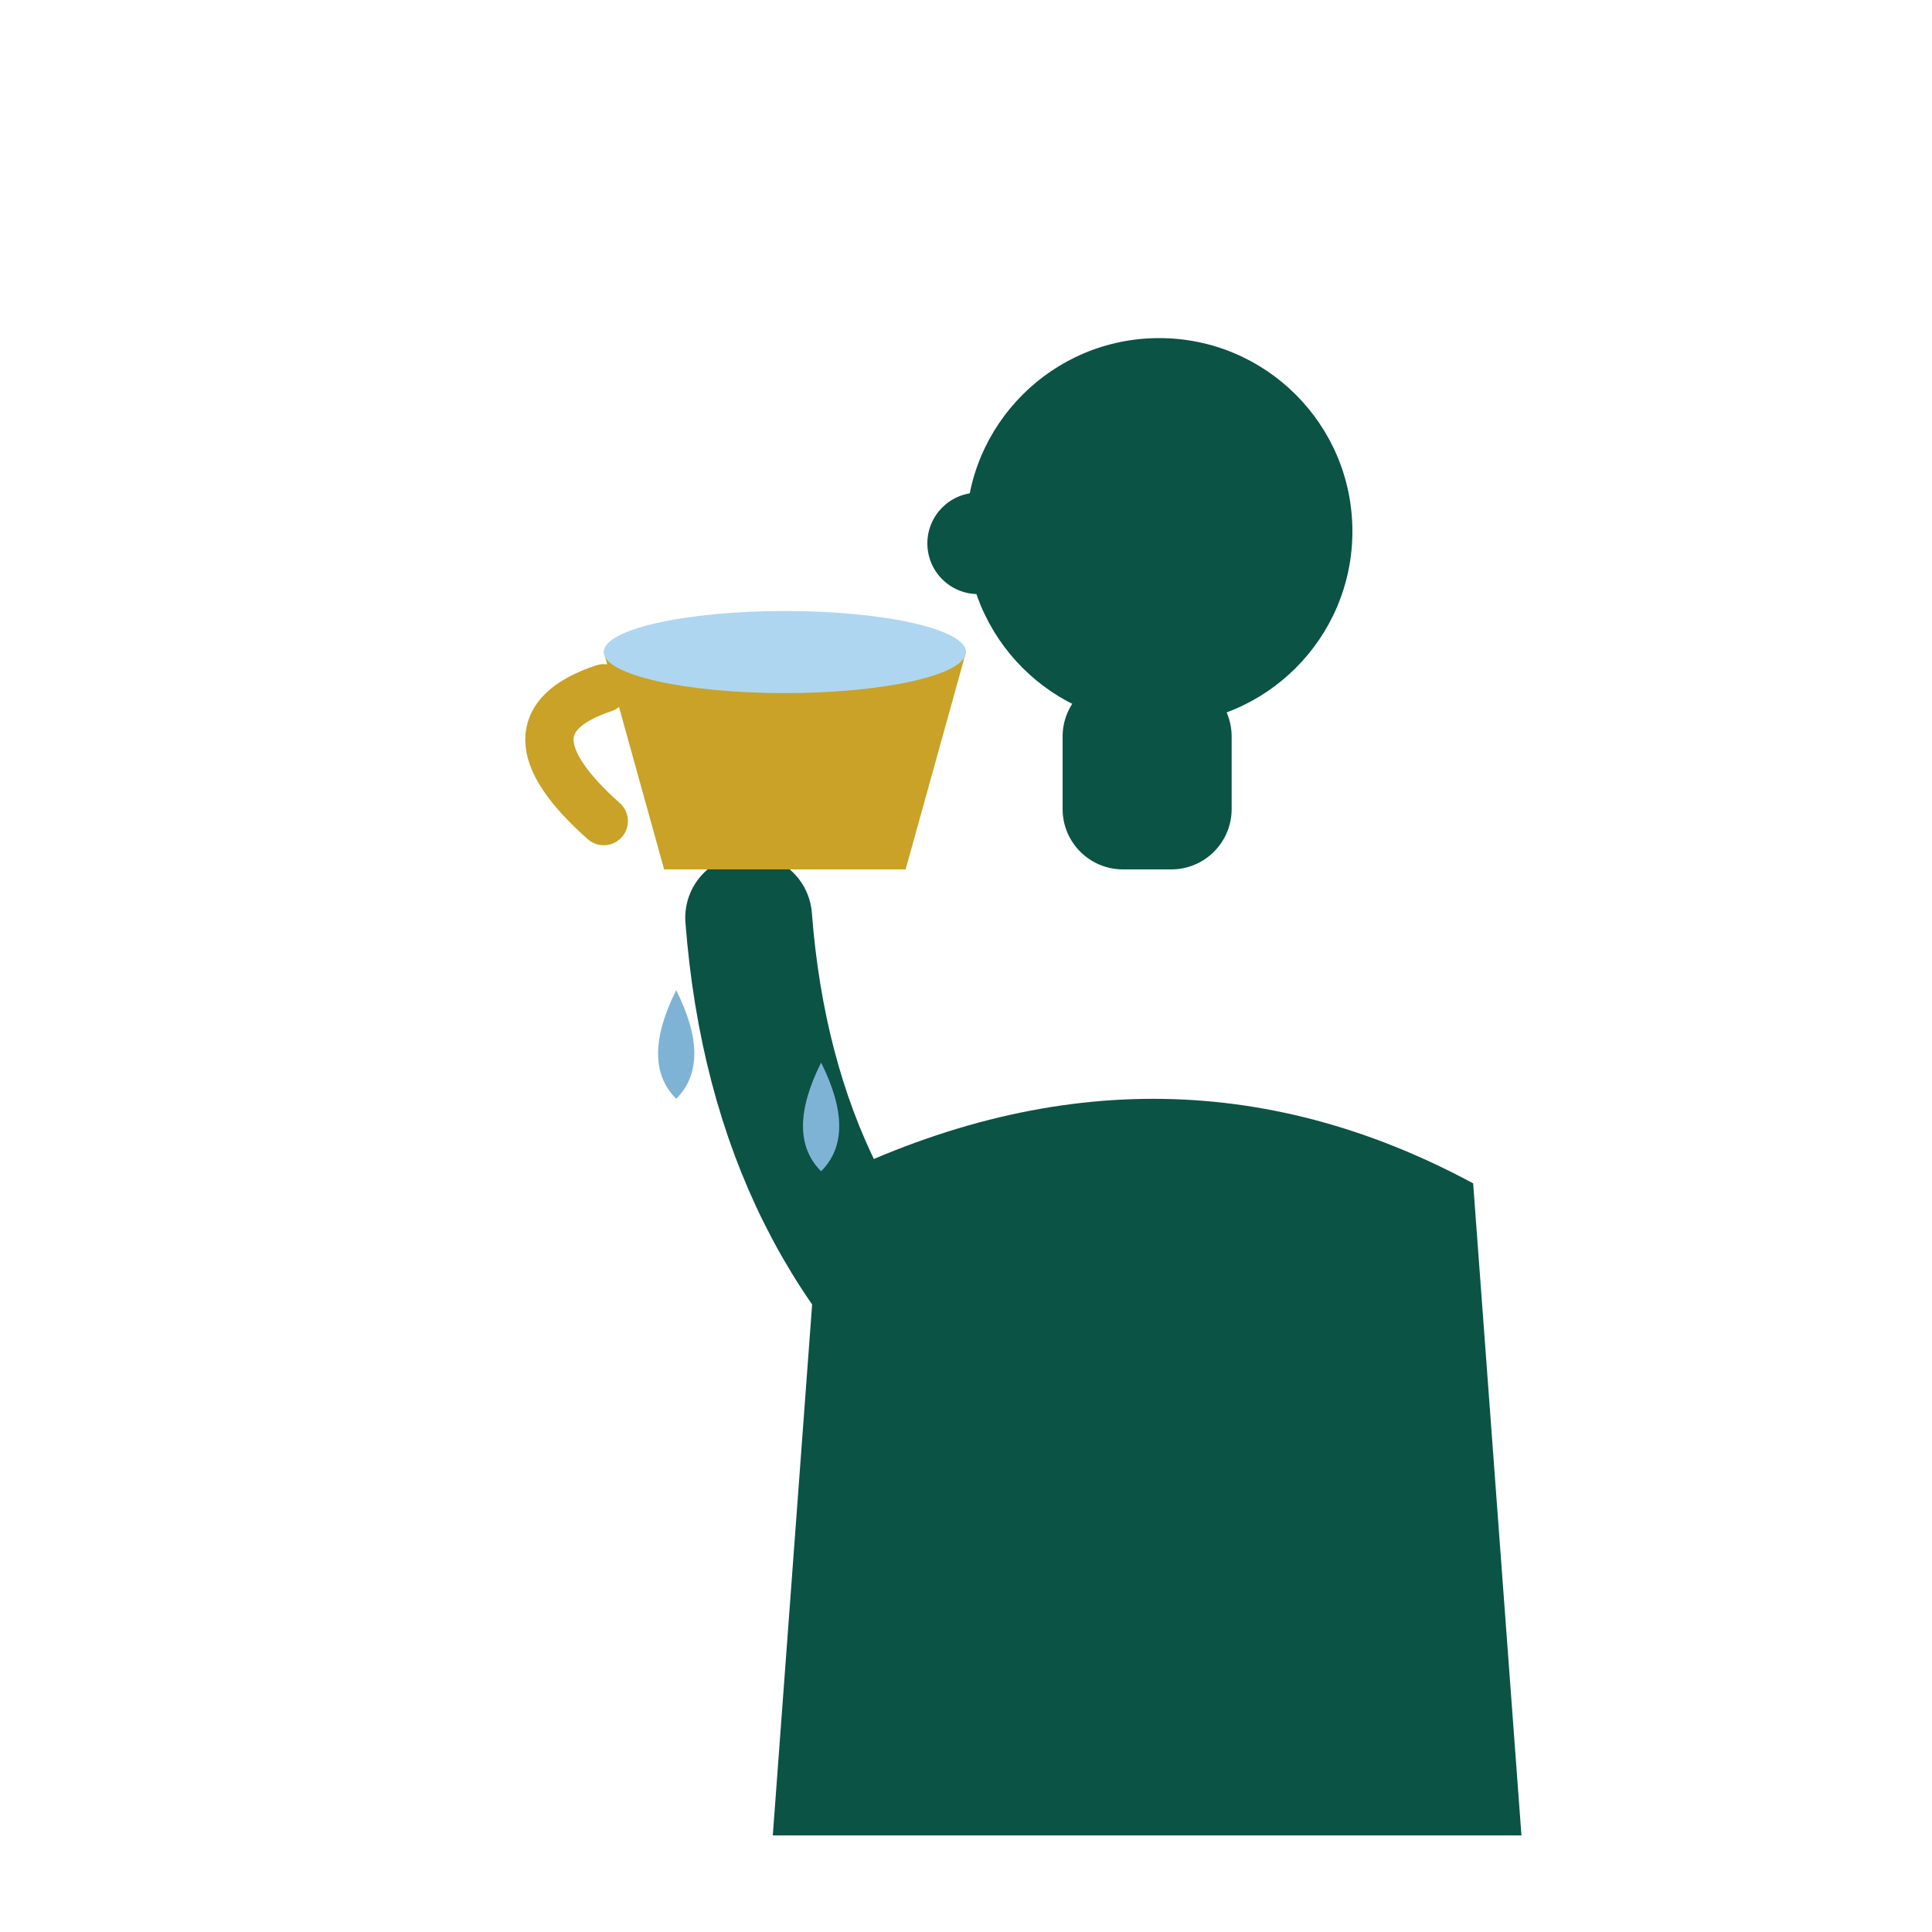
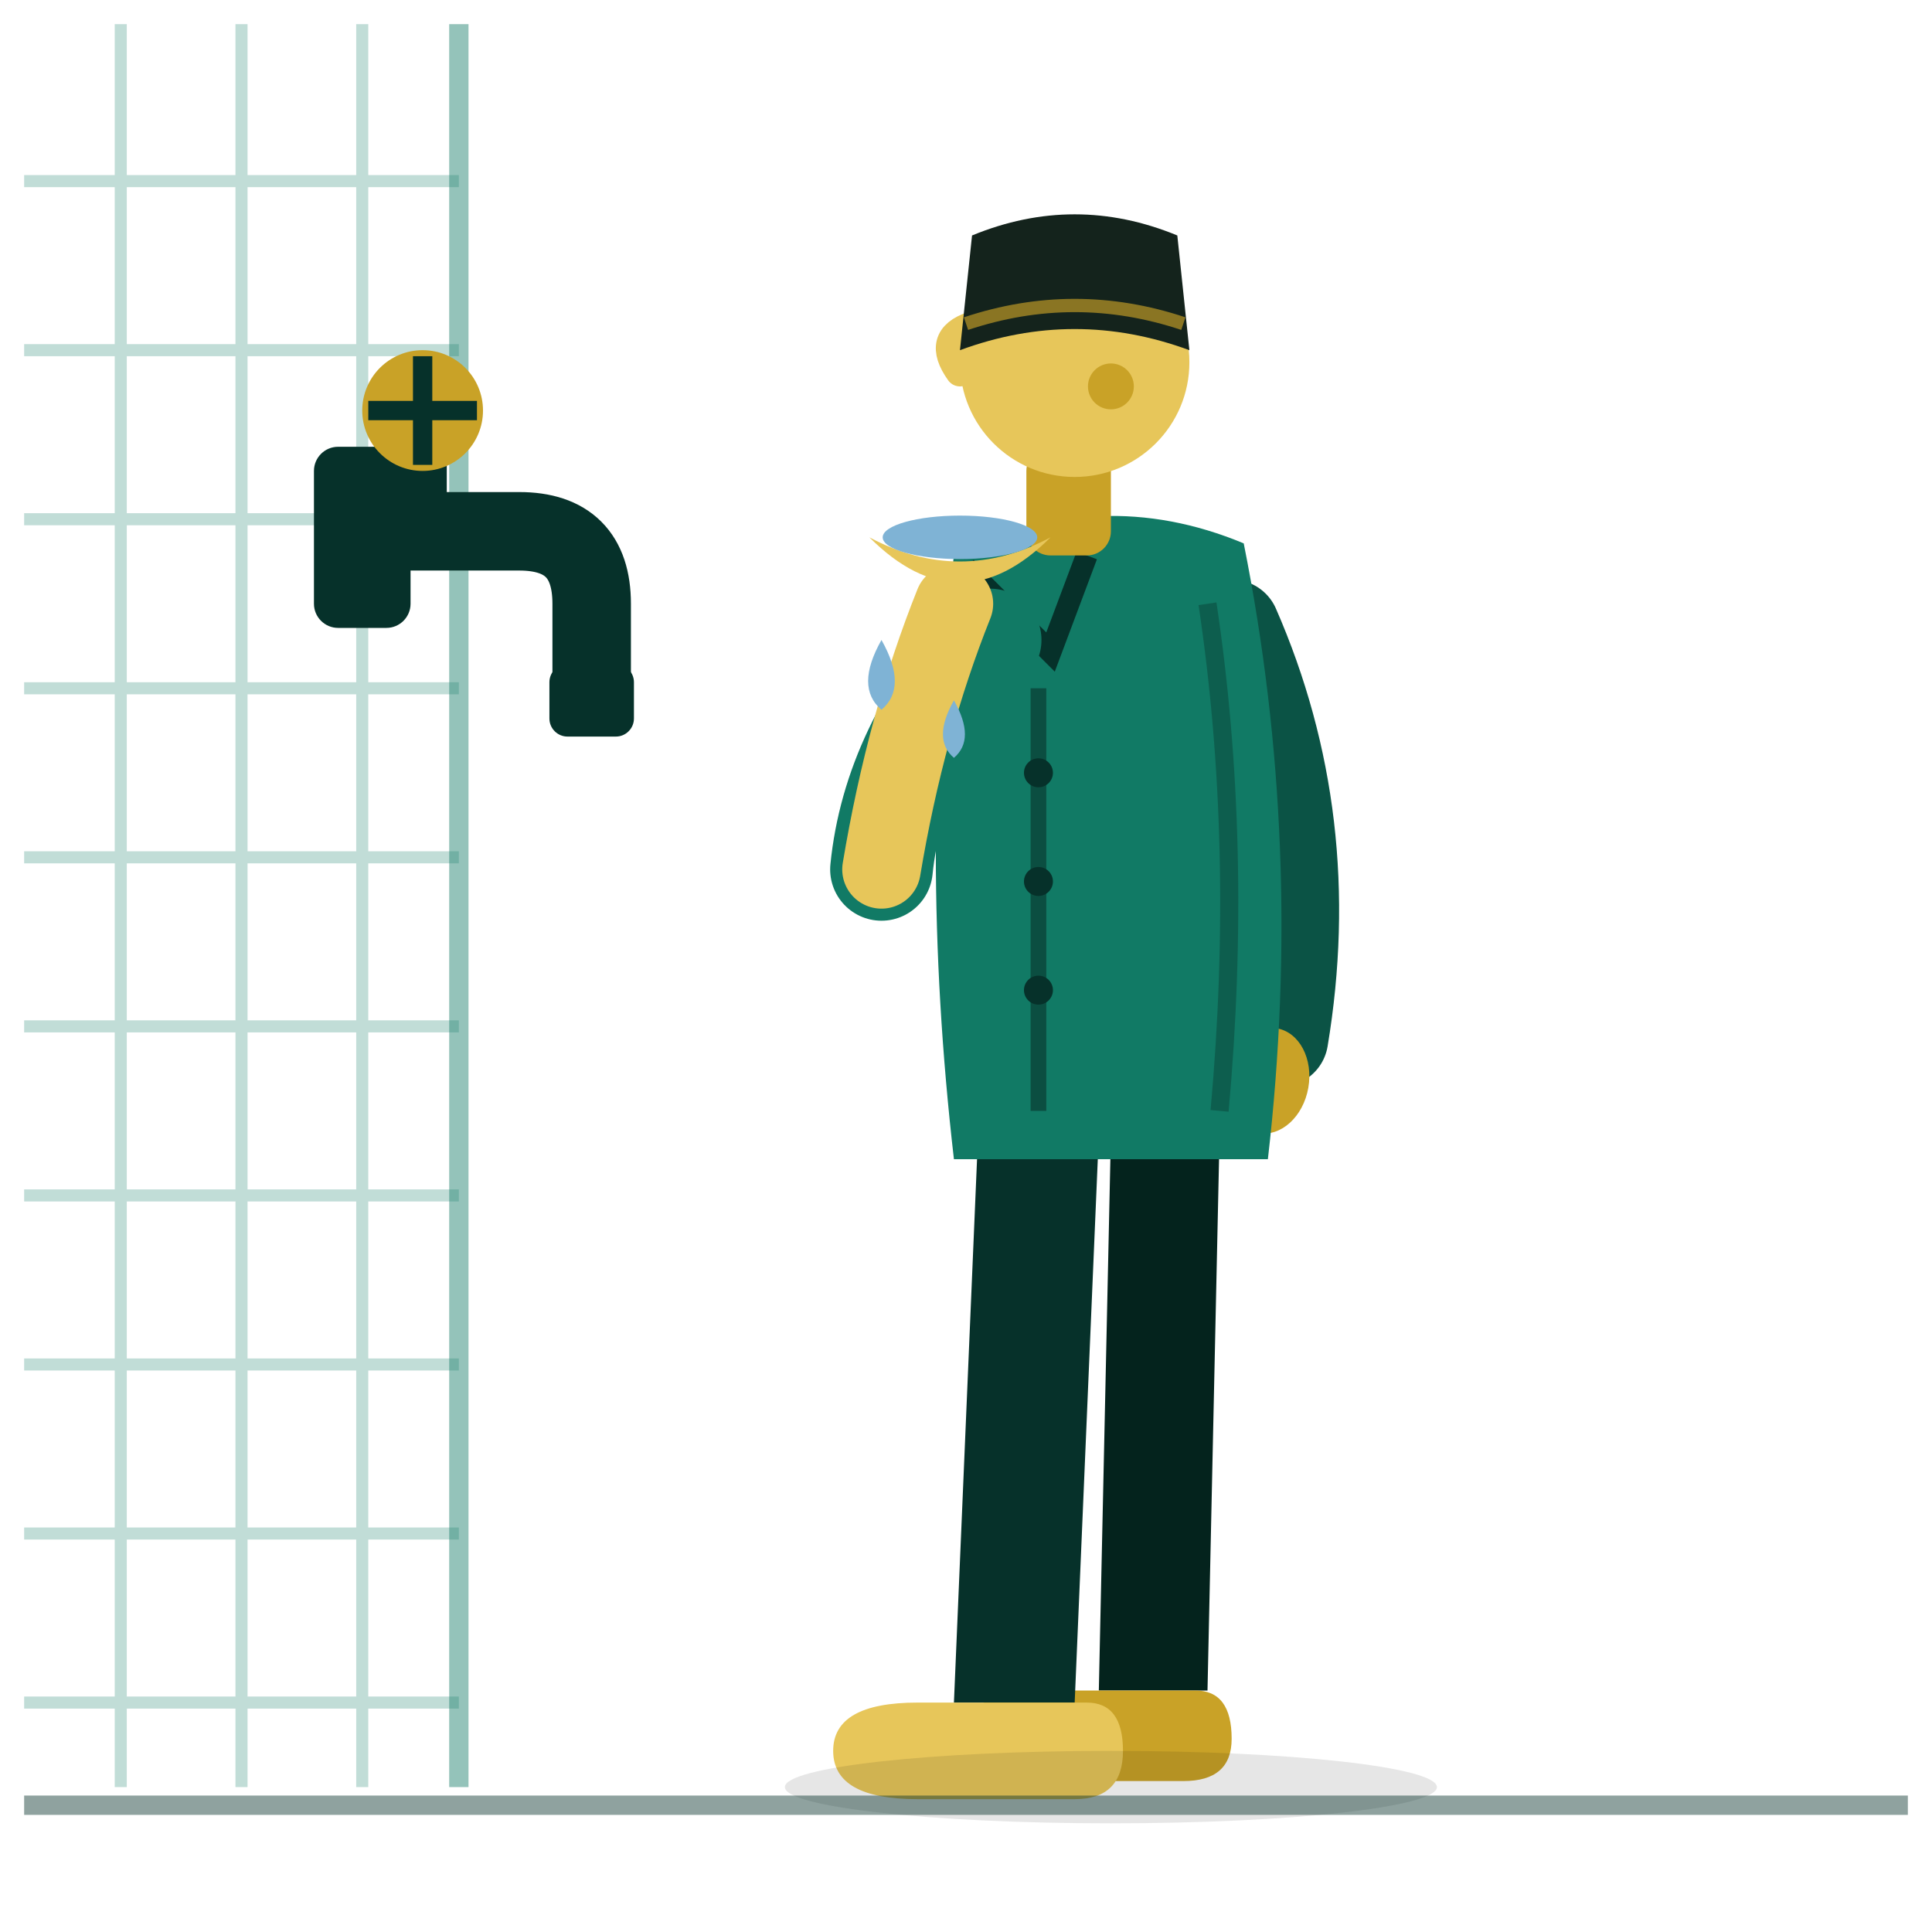
<svg xmlns="http://www.w3.org/2000/svg" viewBox="0 0 160 160">
-   <path d="M64 152 L68 98 Q96 84 122 98 L126 152 Z" fill="#0B5345" />
-   <rect x="88" y="56" width="14" height="16" rx="5" fill="#0B5345" />
-   <circle cx="96" cy="44" r="16" fill="#0B5345" />
-   <circle cx="81" cy="45" r="4.2" fill="#0B5345" />
-   <path d="M82 116 Q64 102 62 76" fill="none" stroke="#0B5345" stroke-width="10.5" stroke-linecap="round" />
-   <path d="M50 54 h30 l-5 18 h-20 Z" fill="#C9A227" />
-   <path d="M50 57 q-9 3 0 11" fill="none" stroke="#C9A227" stroke-width="4" stroke-linecap="round" />
-   <ellipse cx="65" cy="54" rx="15" ry="3.4" fill="#AED6F1" />
-   <path d="M56 82 q-3 6 0 9 q3 -3 0 -9Z" fill="#7FB3D5" />
-   <path d="M68 88 q-3 6 0 9 q3 -3 0 -9Z" fill="#7FB3D5" />
+   <g fill="none" stroke="#117A65" stroke-width="1" opacity="0.26">
+     <path d="M10 2 V148 M20 2 V148 M30 2 V148" />
+     <path d="M2 15 H38 M2 29 H38 M2 43 H38 M2 57 H38 M2 71 H38 M2 85 H38 M2 99 H38 M2 113 H38 M2 127 H38 M2 141 H38" />
+   </g>
+   <line x1="38" y1="2" x2="38" y2="148" stroke="#117A65" stroke-width="1.6" opacity="0.45" />
+   <rect x="26" y="37" width="8" height="15" rx="2" fill="#06312A" />
+   <path d="M30 44 H43 Q49 44 49 50 V57" fill="none" stroke="#06312A" stroke-width="6.5" stroke-linecap="round" />
+   <rect x="45.5" y="55" width="7" height="6" rx="1.5" fill="#06312A" />
+   <line x1="35" y1="44" x2="35" y2="37" stroke="#06312A" stroke-width="4" />
+   <circle cx="35" cy="34" r="5" fill="#C9A227" />
+   <path d="M30.5 34 H39.5 M35 29.5 V38.5" stroke="#06312A" stroke-width="1.6" />
+   <path d="M102 52 Q109 68 106 86" fill="none" stroke="#0B5345" stroke-width="8" stroke-linecap="round" />
+   <ellipse cx="105" cy="89.5" rx="3.4" ry="4.4" fill="#C9A227" transform="rotate(10 105 89.5)" />
+   <polygon points="92,94 101,94 100,140 91,140" fill="#04231D" />
+   <path d="M99 140 L86 140 Q80 140 80 144 Q80 147.5 87 147.5 L98 147.5 Q102 147.5 102 144 Q102 140 99 140 Z" fill="#C9A227" />
+   <polygon points="81,94 91,94 89,141 79,141" fill="#06312A" />
+   <path d="M90 141 L76 141 Q69 141 69 145 Q69 149 76 149 L89 149 Q93 149 93 145 Q93 141 90 141 Z" fill="#E7C65A" />
+   <path d="M79 46 Q76 70 79 96 L105 96 Q108 70 103 45 Q91 40 79 46 Z" fill="#117A65" />
+   <path d="M80 47 L87 54 L90 46" fill="none" stroke="#06312A" stroke-width="1.8" />
+   <line x1="86" y1="57" x2="86" y2="92" stroke="#06312A" stroke-width="1.3" opacity="0.6" />
+   <circle cx="86" cy="64" r="1.2" fill="#06312A" />
+   <circle cx="86" cy="73" r="1.2" fill="#06312A" />
+   <circle cx="86" cy="82" r="1.2" fill="#06312A" />
+   <path d="M100 50 Q103 70 101 92" fill="none" stroke="#0B5345" stroke-width="1.5" opacity="0.7" />
+   <rect x="85" y="37" width="7" height="9" rx="2" fill="#C9A227" />
+   <circle cx="89" cy="30" r="9.5" fill="#E7C65A" />
+   <path d="M80.5 27 q-3 1 -1 3.8" fill="none" stroke="#E7C65A" stroke-width="2.4" stroke-linecap="round" />
+   <circle cx="92" cy="32" r="1.9" fill="#C9A227" />
+   <path d="M79.5 29 L80.5 19.5 Q89 16 97.5 19.5 L98.5 29 Q89 25.5 79.5 29 Z" fill="#14231C" />
+   <path d="M80 26.8 Q89 23.8 98 26.8" fill="none" stroke="#C9A227" stroke-width="1.1" opacity="0.65" />
+   <path d="M82 53 Q74 62 73 72" fill="none" stroke="#117A65" stroke-width="8.5" stroke-linecap="round" />
+   <path d="M73 72 Q75 60 79 50" fill="none" stroke="#E7C65A" stroke-width="6.5" stroke-linecap="round" />
+   <path d="M72 44.5 Q79.5 52 87 44.5 Q79.5 48.5 72 44.5 Z" fill="#E7C65A" />
+   <ellipse cx="79.5" cy="44.5" rx="6.4" ry="1.8" fill="#7FB3D5" />
+   <path d="M73 53 q2.21 3.91 0 5.78 q-2.21 -1.87 0 -5.78 Z" fill="#7FB3D5" />
+   <path d="M79 58 q1.82 3.22 0 4.76 q-1.82 -1.54 0 -4.76 Z" fill="#7FB3D5" />
+   <ellipse cx="92" cy="148" rx="27" ry="3" fill="#000" opacity="0.10" />
+   <line x1="2" y1="149.5" x2="158" y2="149.5" stroke="#06312A" stroke-width="1.6" opacity="0.45" />
</svg>
